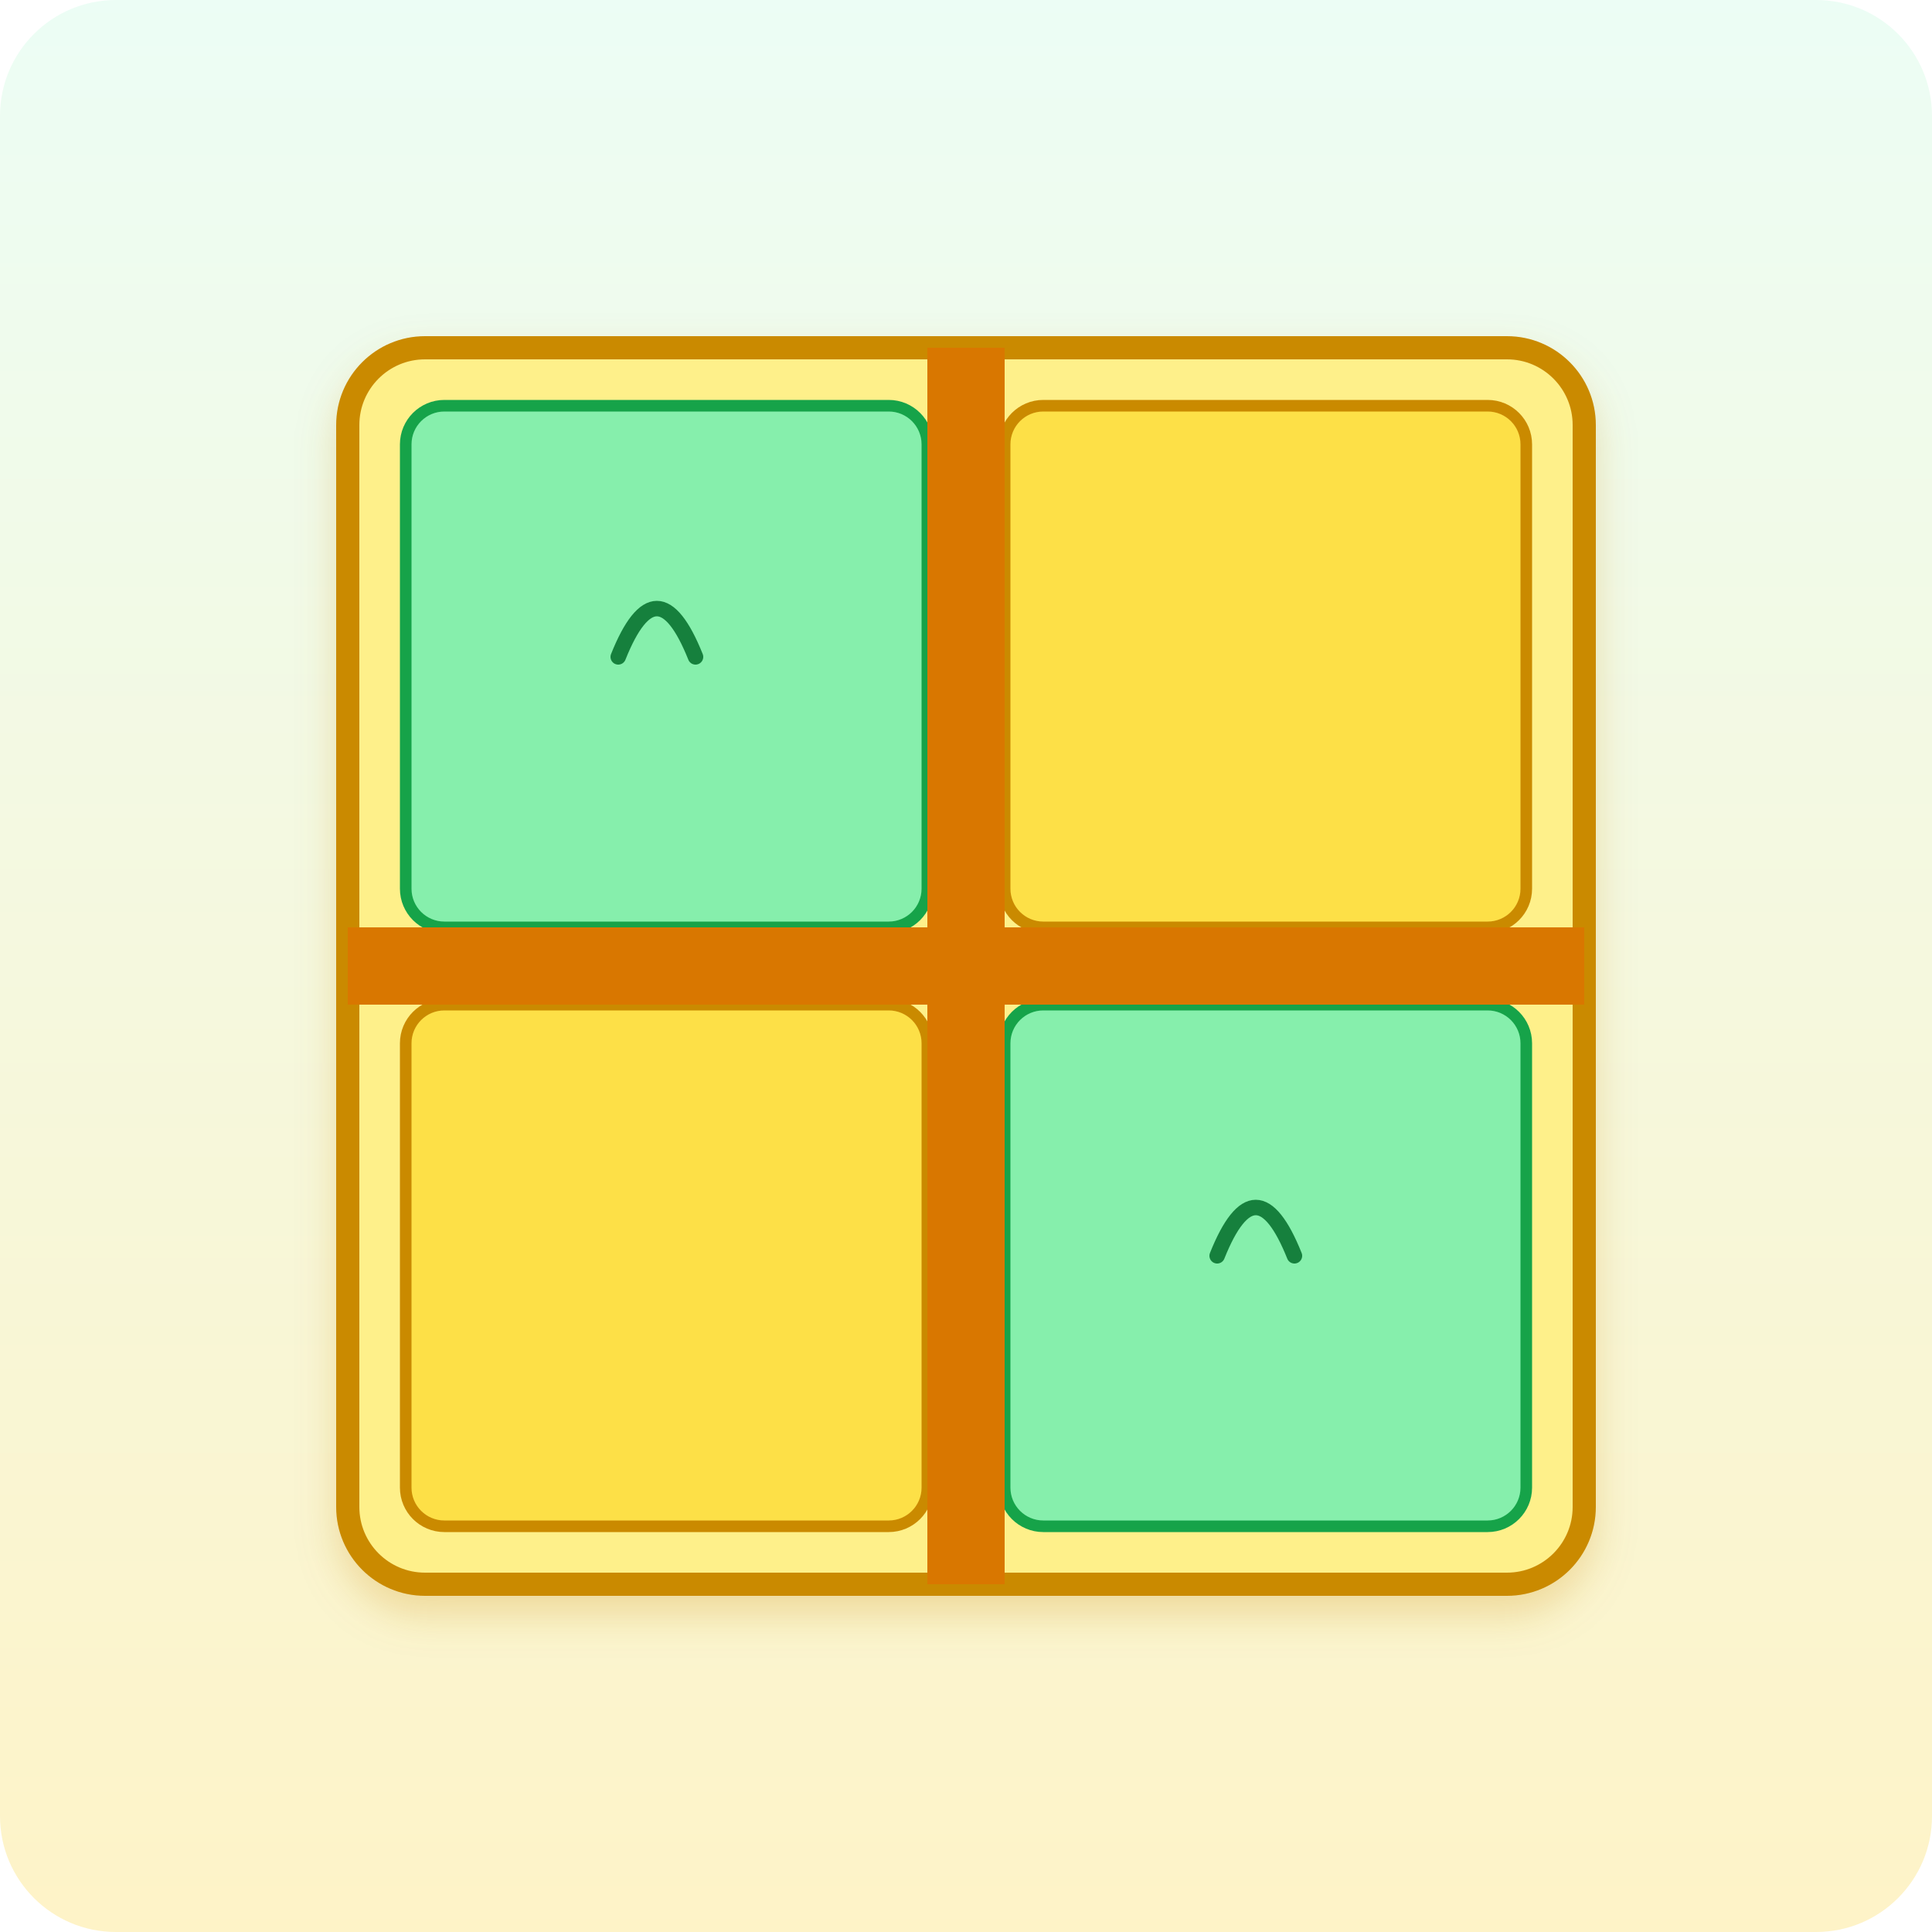
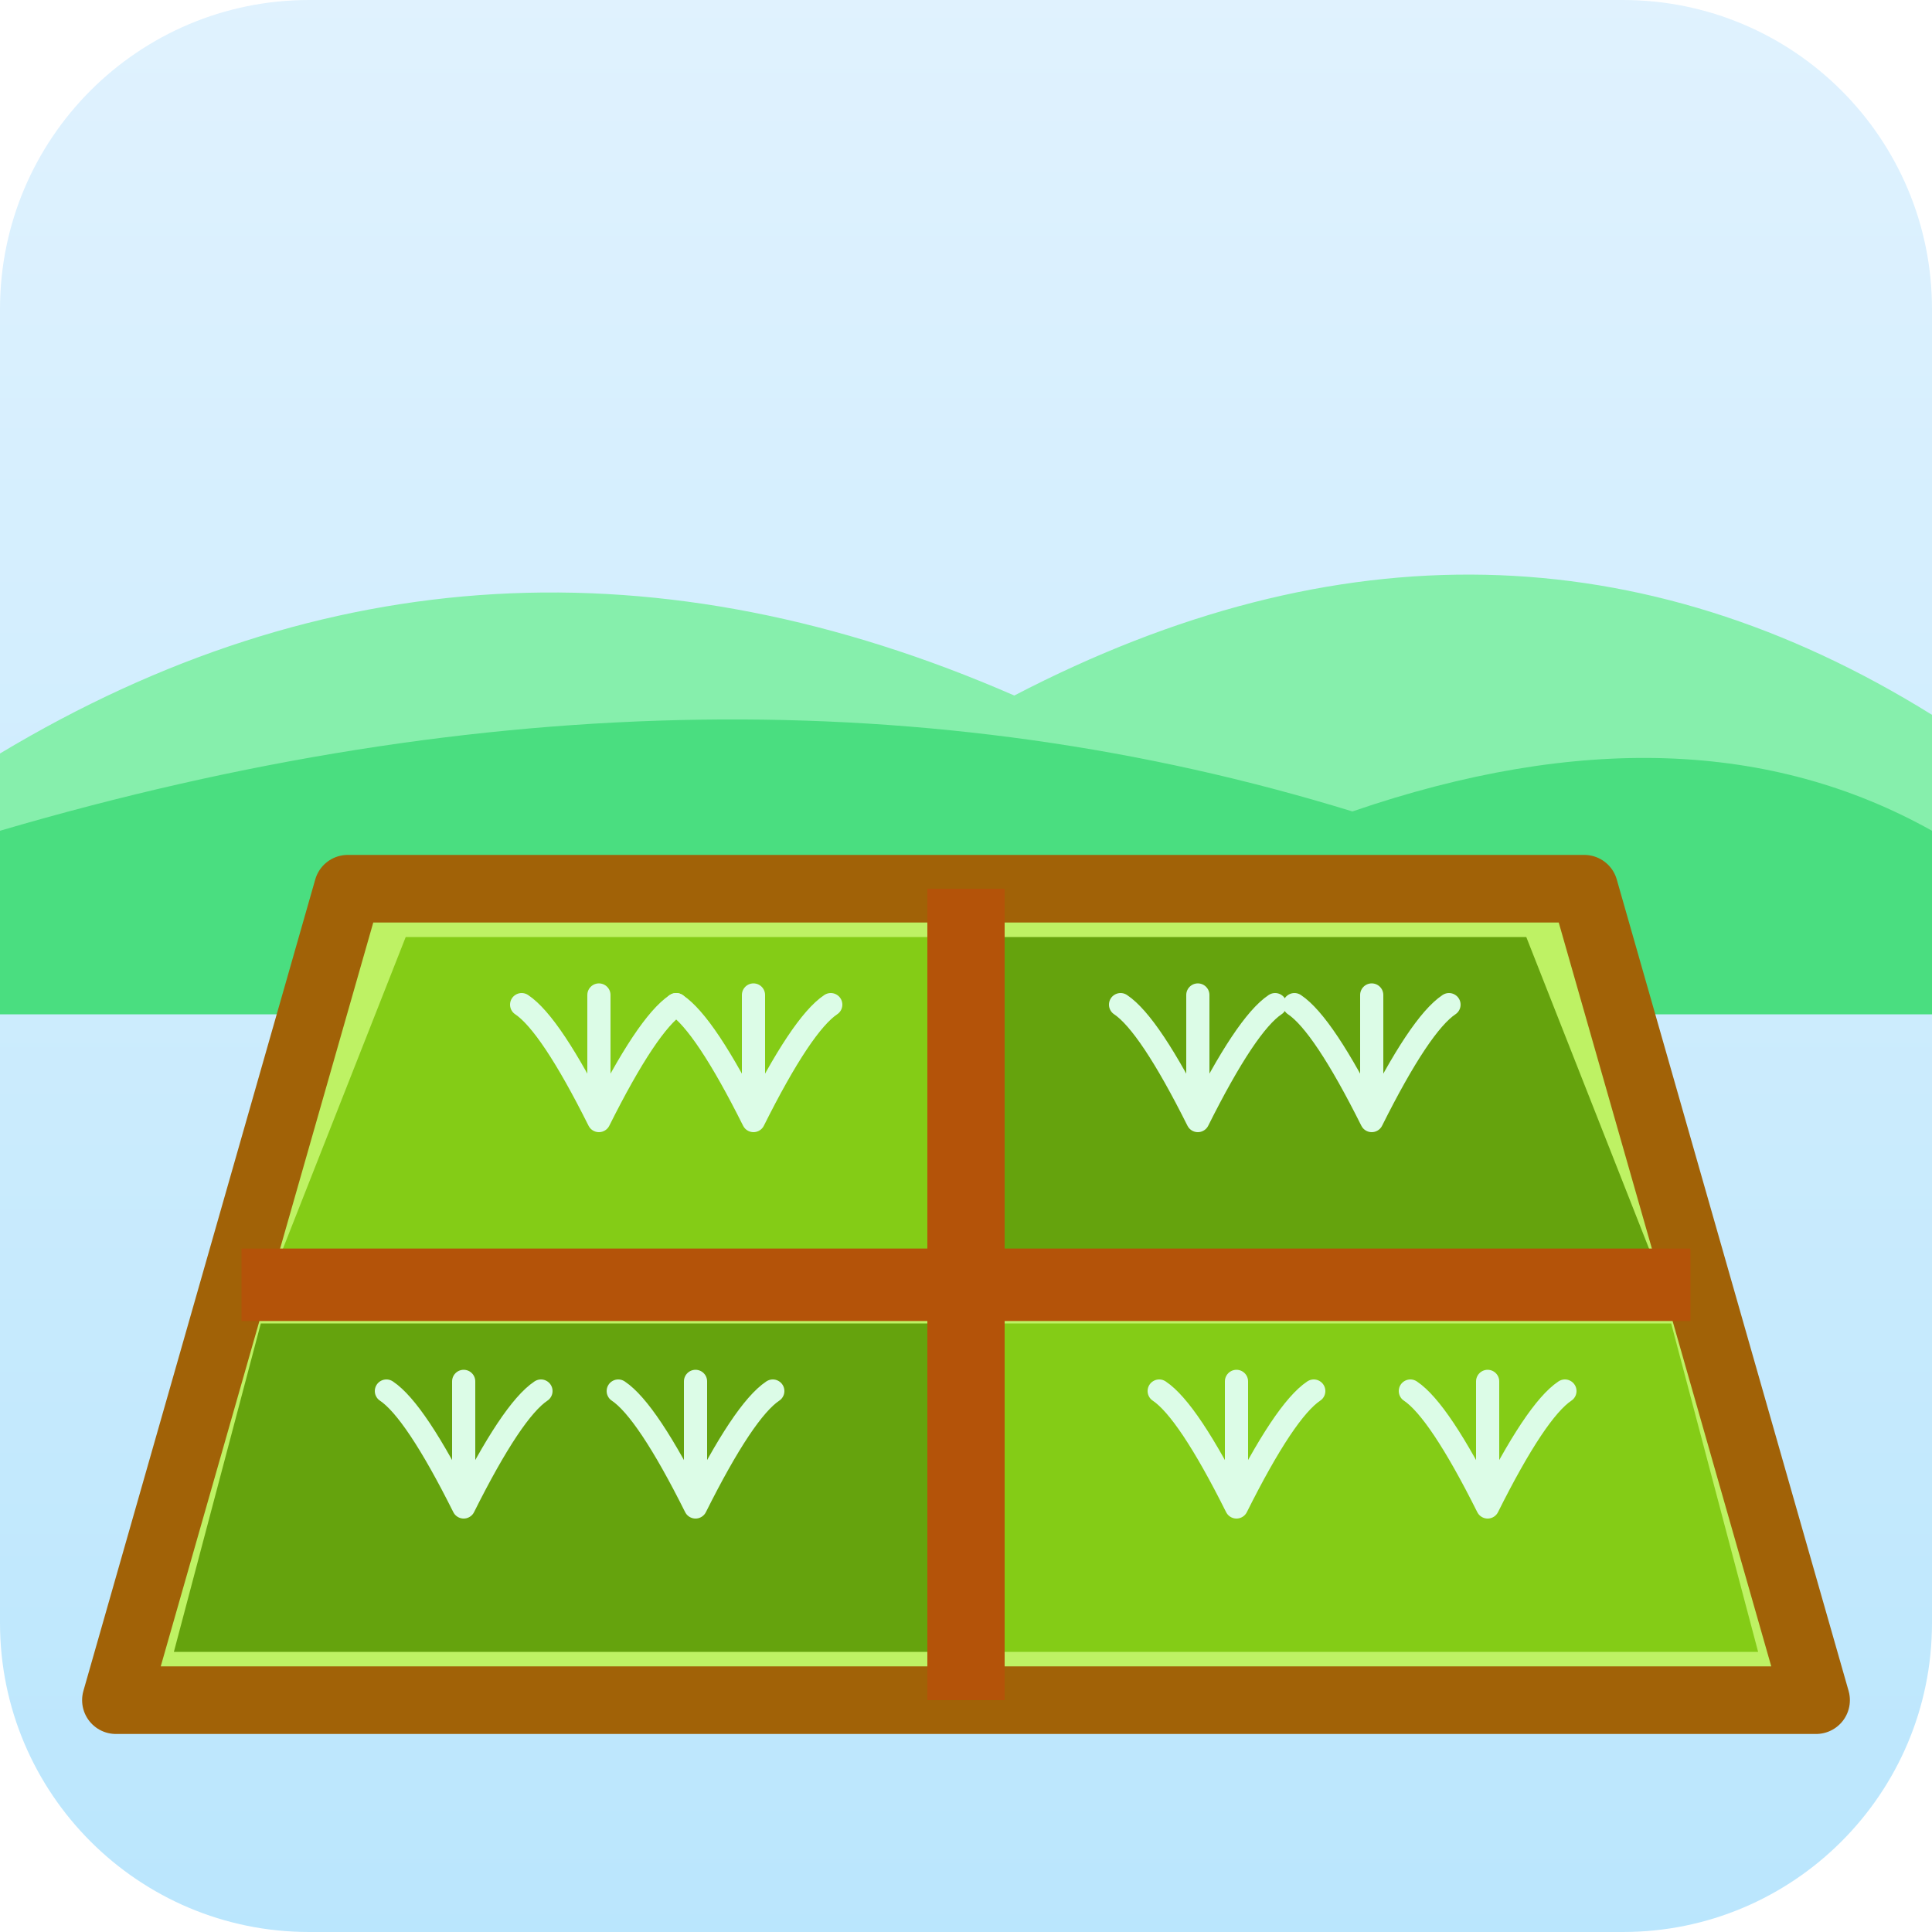
- <svg xmlns="http://www.w3.org/2000/svg" viewBox="0 0 500 500" width="100%" height="100%">
+ <svg xmlns="http://www.w3.org/2000/svg" viewBox="0 0 200 200">
  <defs>
-     <linearGradient id="bgField" x1="0%" y1="0%" x2="0%" y2="100%">
-       <stop offset="0%" stop-color="#ecfdf5" />
-       <stop offset="100%" stop-color="#fef3c7" />
+     <linearGradient id="bg" x1="0" y1="0" x2="0" y2="1">
+       <stop offset="0%" stop-color="#e0f2fe" />
+       <stop offset="100%" stop-color="#bae6fd" />
    </linearGradient>
-     <filter id="shadowField" x="-10%" y="-10%" width="120%" height="120%">
-       <feDropShadow dx="0" dy="5" stdDeviation="5" flood-color="#ca8a04" flood-opacity="0.25" />
-     </filter>
  </defs>
-   <rect width="500" height="500" rx="30" fill="url(#bgField)" />
-   <g filter="url(#shadowField)">
-     <rect x="90" y="90" width="320" height="320" rx="20" fill="#fef08a" stroke="#ca8a04" stroke-width="6" />
-     <rect x="105" y="105" width="135" height="135" rx="10" fill="#86efac" stroke="#16a34a" stroke-width="3" />
-     <rect x="260" y="105" width="135" height="135" rx="10" fill="#fde047" stroke="#ca8a04" stroke-width="3" />
-     <rect x="105" y="260" width="135" height="135" rx="10" fill="#fde047" stroke="#ca8a04" stroke-width="3" />
-     <rect x="260" y="260" width="135" height="135" rx="10" fill="#86efac" stroke="#16a34a" stroke-width="3" />
-     <rect x="240" y="90" width="20" height="320" fill="#d97706" />
-     <rect x="90" y="240" width="320" height="20" fill="#d97706" />
-     <path d="M 160 170 Q 170 145 180 170" stroke="#15803d" stroke-width="4" fill="none" stroke-linecap="round" />
-     <path d="M 315 325 Q 325 300 335 325" stroke="#15803d" stroke-width="4" fill="none" stroke-linecap="round" />
-   </g>
+   <rect width="200" height="200" rx="32" fill="url(#bg)" />
+   <path d="M0 78 Q50 48 105 72 Q155 46 200 74 L200 100 L0 100 Z" fill="#86efac" />
+   <path d="M0 86 Q75 64 140 84 Q175 72 200 86 L200 105 L0 105 Z" fill="#4ade80" />
+   <polygon points="36,92 164,92 188,176 12,176" fill="#bef264" stroke="#a16207" stroke-width="7" stroke-linejoin="round" />
+   <polygon points="42,97 96,97 96,130 29,130" fill="#84cc16" />
+   <polygon points="104,97 158,97 171,130 104,130" fill="#65a30d" />
+   <polygon points="27,137 96,137 96,171 18,171" fill="#65a30d" />
+   <polygon points="104,137 173,137 182,171 104,171" fill="#84cc16" />
+   <line x1="100" y1="92" x2="100" y2="176" stroke="#b45309" stroke-width="8" />
+   <line x1="25" y1="133" x2="175" y2="133" stroke="#b45309" stroke-width="7.5" />
+   <path d="M62 116 Q57 106 54 104 M62 116 L62 103 M62 116 Q67 106 70 104" stroke="#dcfce7" stroke-width="2.4" stroke-linecap="round" fill="none" />
+   <path d="M78 116 Q73 106 70 104 M78 116 L78 103 M78 116 Q83 106 86 104" stroke="#dcfce7" stroke-width="2.4" stroke-linecap="round" fill="none" />
+   <path d="M124 116 Q119 106 116 104 M124 116 L124 103 M124 116 Q129 106 132 104" stroke="#dcfce7" stroke-width="2.4" stroke-linecap="round" fill="none" />
+   <path d="M142 116 Q137 106 134 104 M142 116 L142 103 M142 116 Q147 106 150 104" stroke="#dcfce7" stroke-width="2.4" stroke-linecap="round" fill="none" />
+   <path d="M48 156 Q43 146 40 144 M48 156 L48 143 M48 156 Q53 146 56 144" stroke="#dcfce7" stroke-width="2.4" stroke-linecap="round" fill="none" />
+   <path d="M72 156 Q67 146 64 144 M72 156 L72 143 M72 156 Q77 146 80 144" stroke="#dcfce7" stroke-width="2.4" stroke-linecap="round" fill="none" />
+   <path d="M128 156 Q123 146 120 144 M128 156 L128 143 M128 156 Q133 146 136 144" stroke="#dcfce7" stroke-width="2.4" stroke-linecap="round" fill="none" />
+   <path d="M154 156 Q149 146 146 144 M154 156 L154 143 M154 156 Q159 146 162 144" stroke="#dcfce7" stroke-width="2.4" stroke-linecap="round" fill="none" />
</svg>
